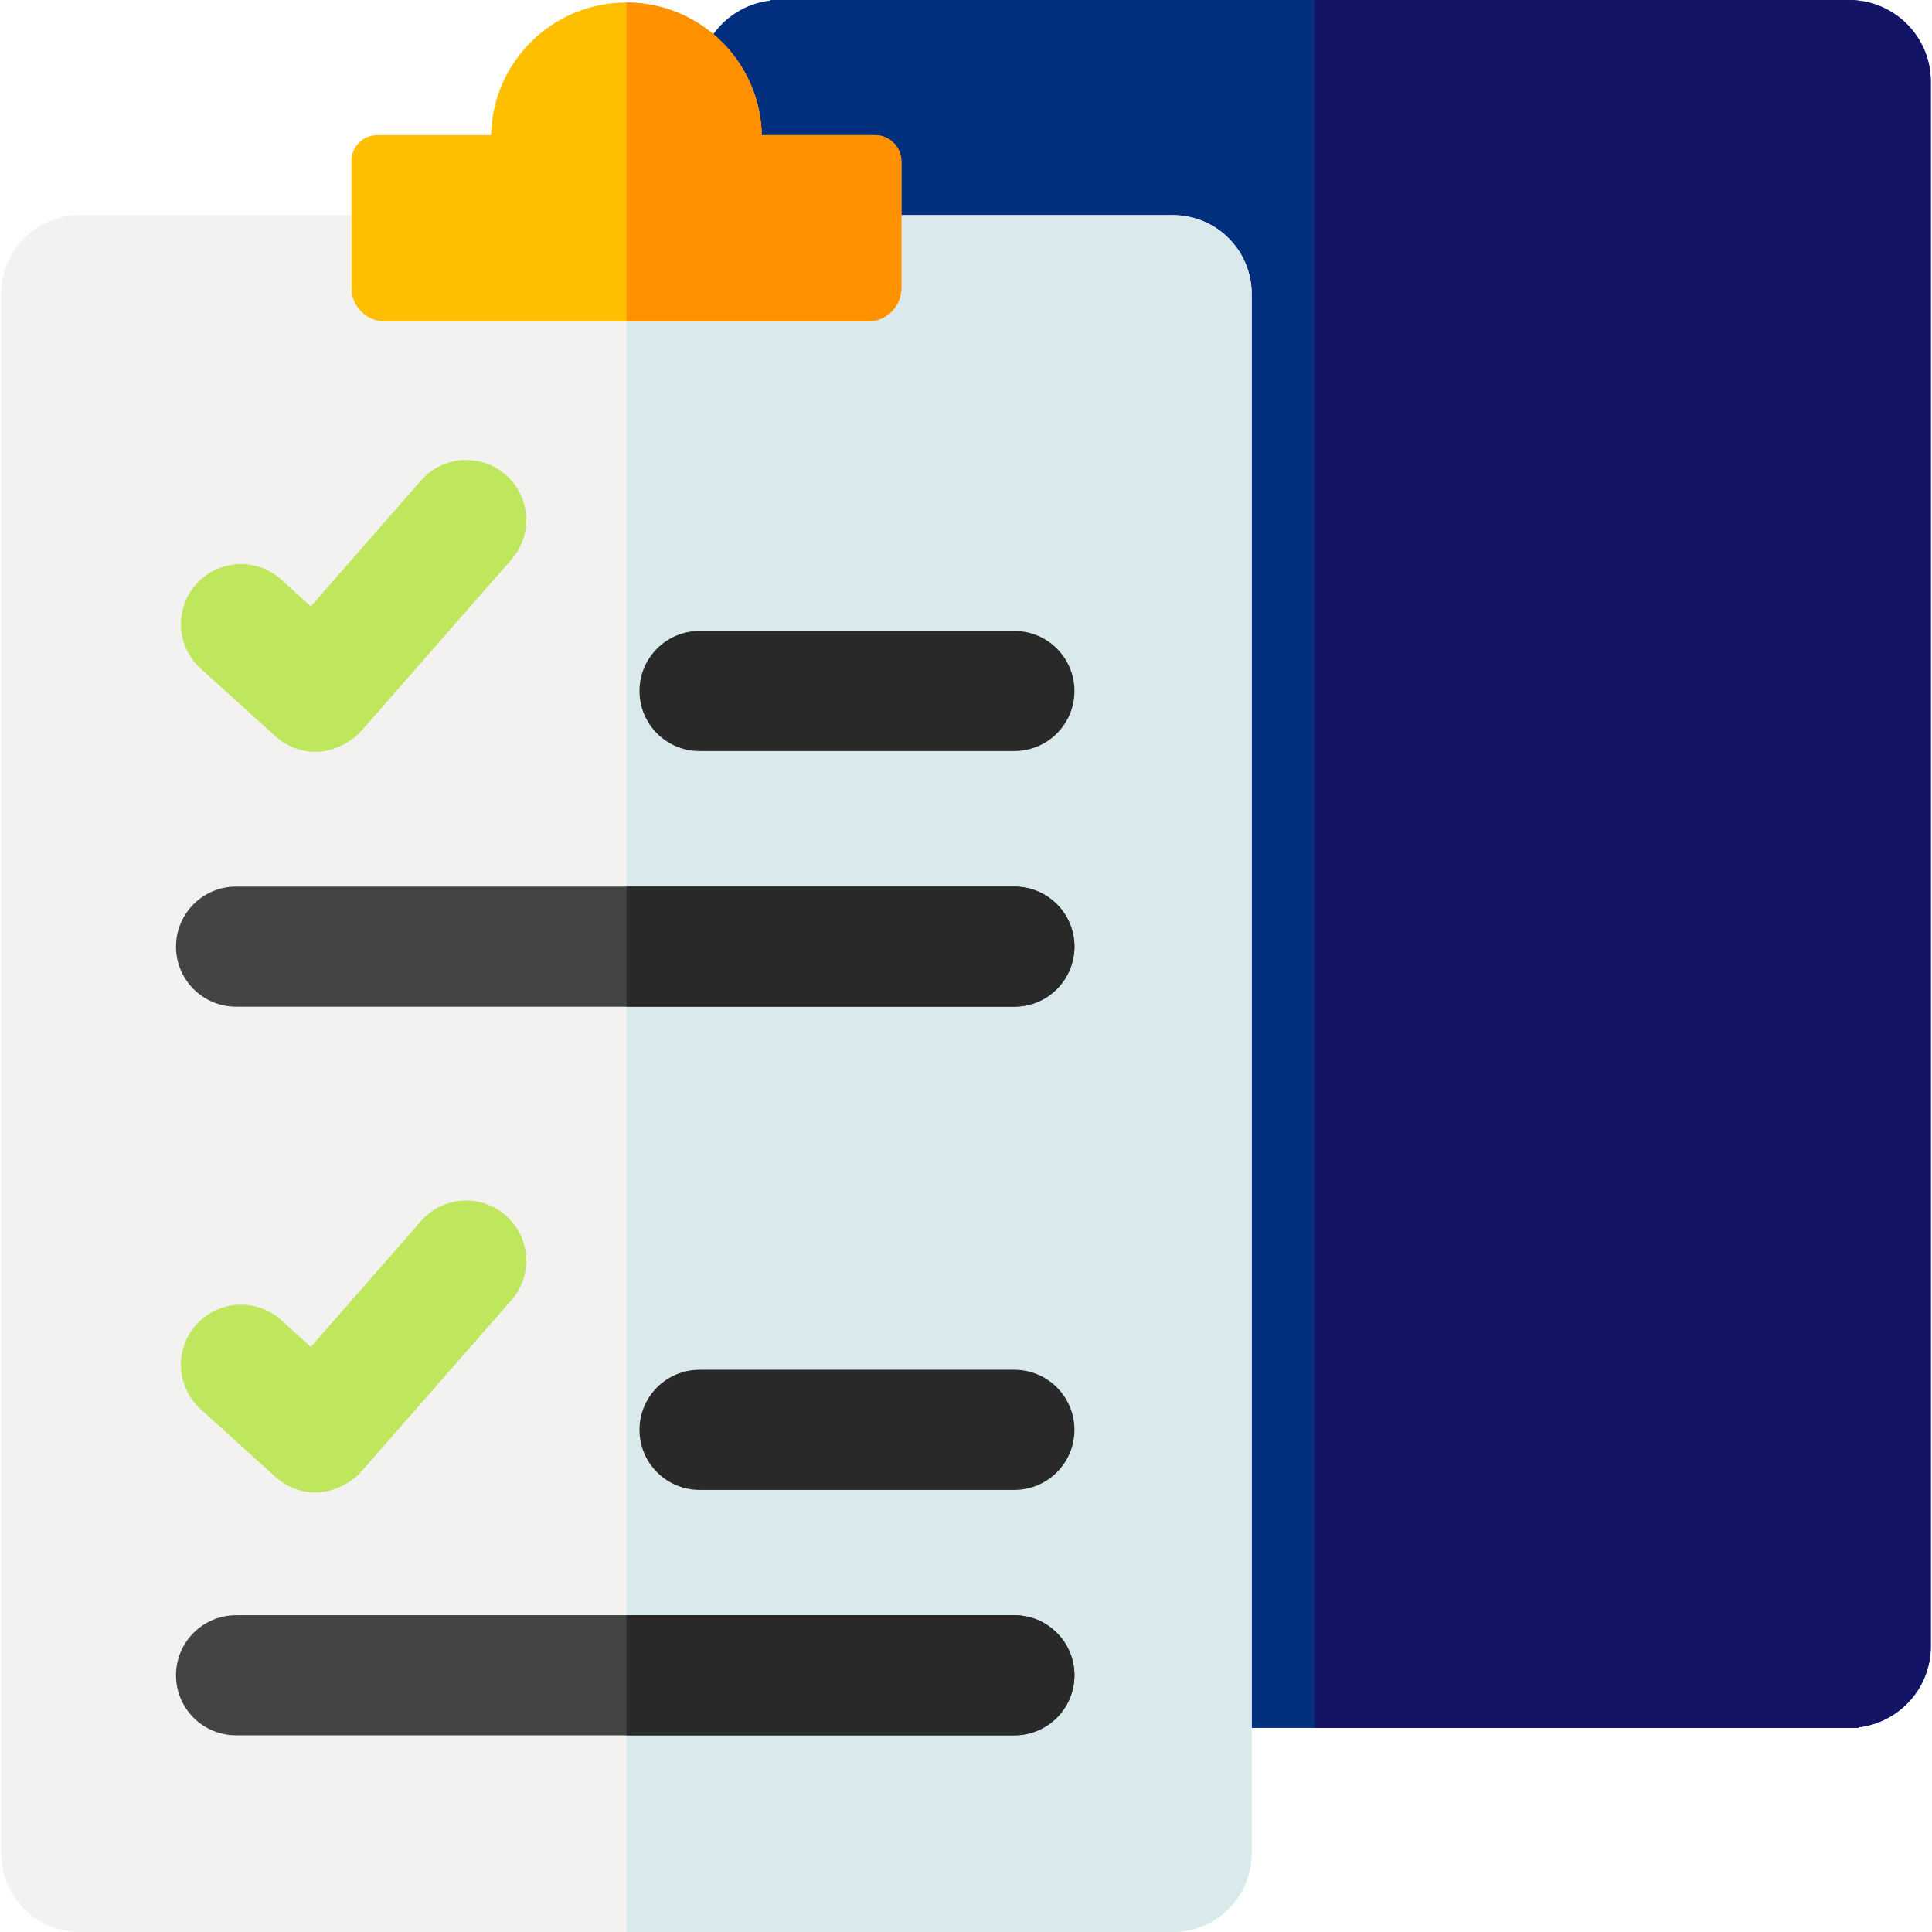
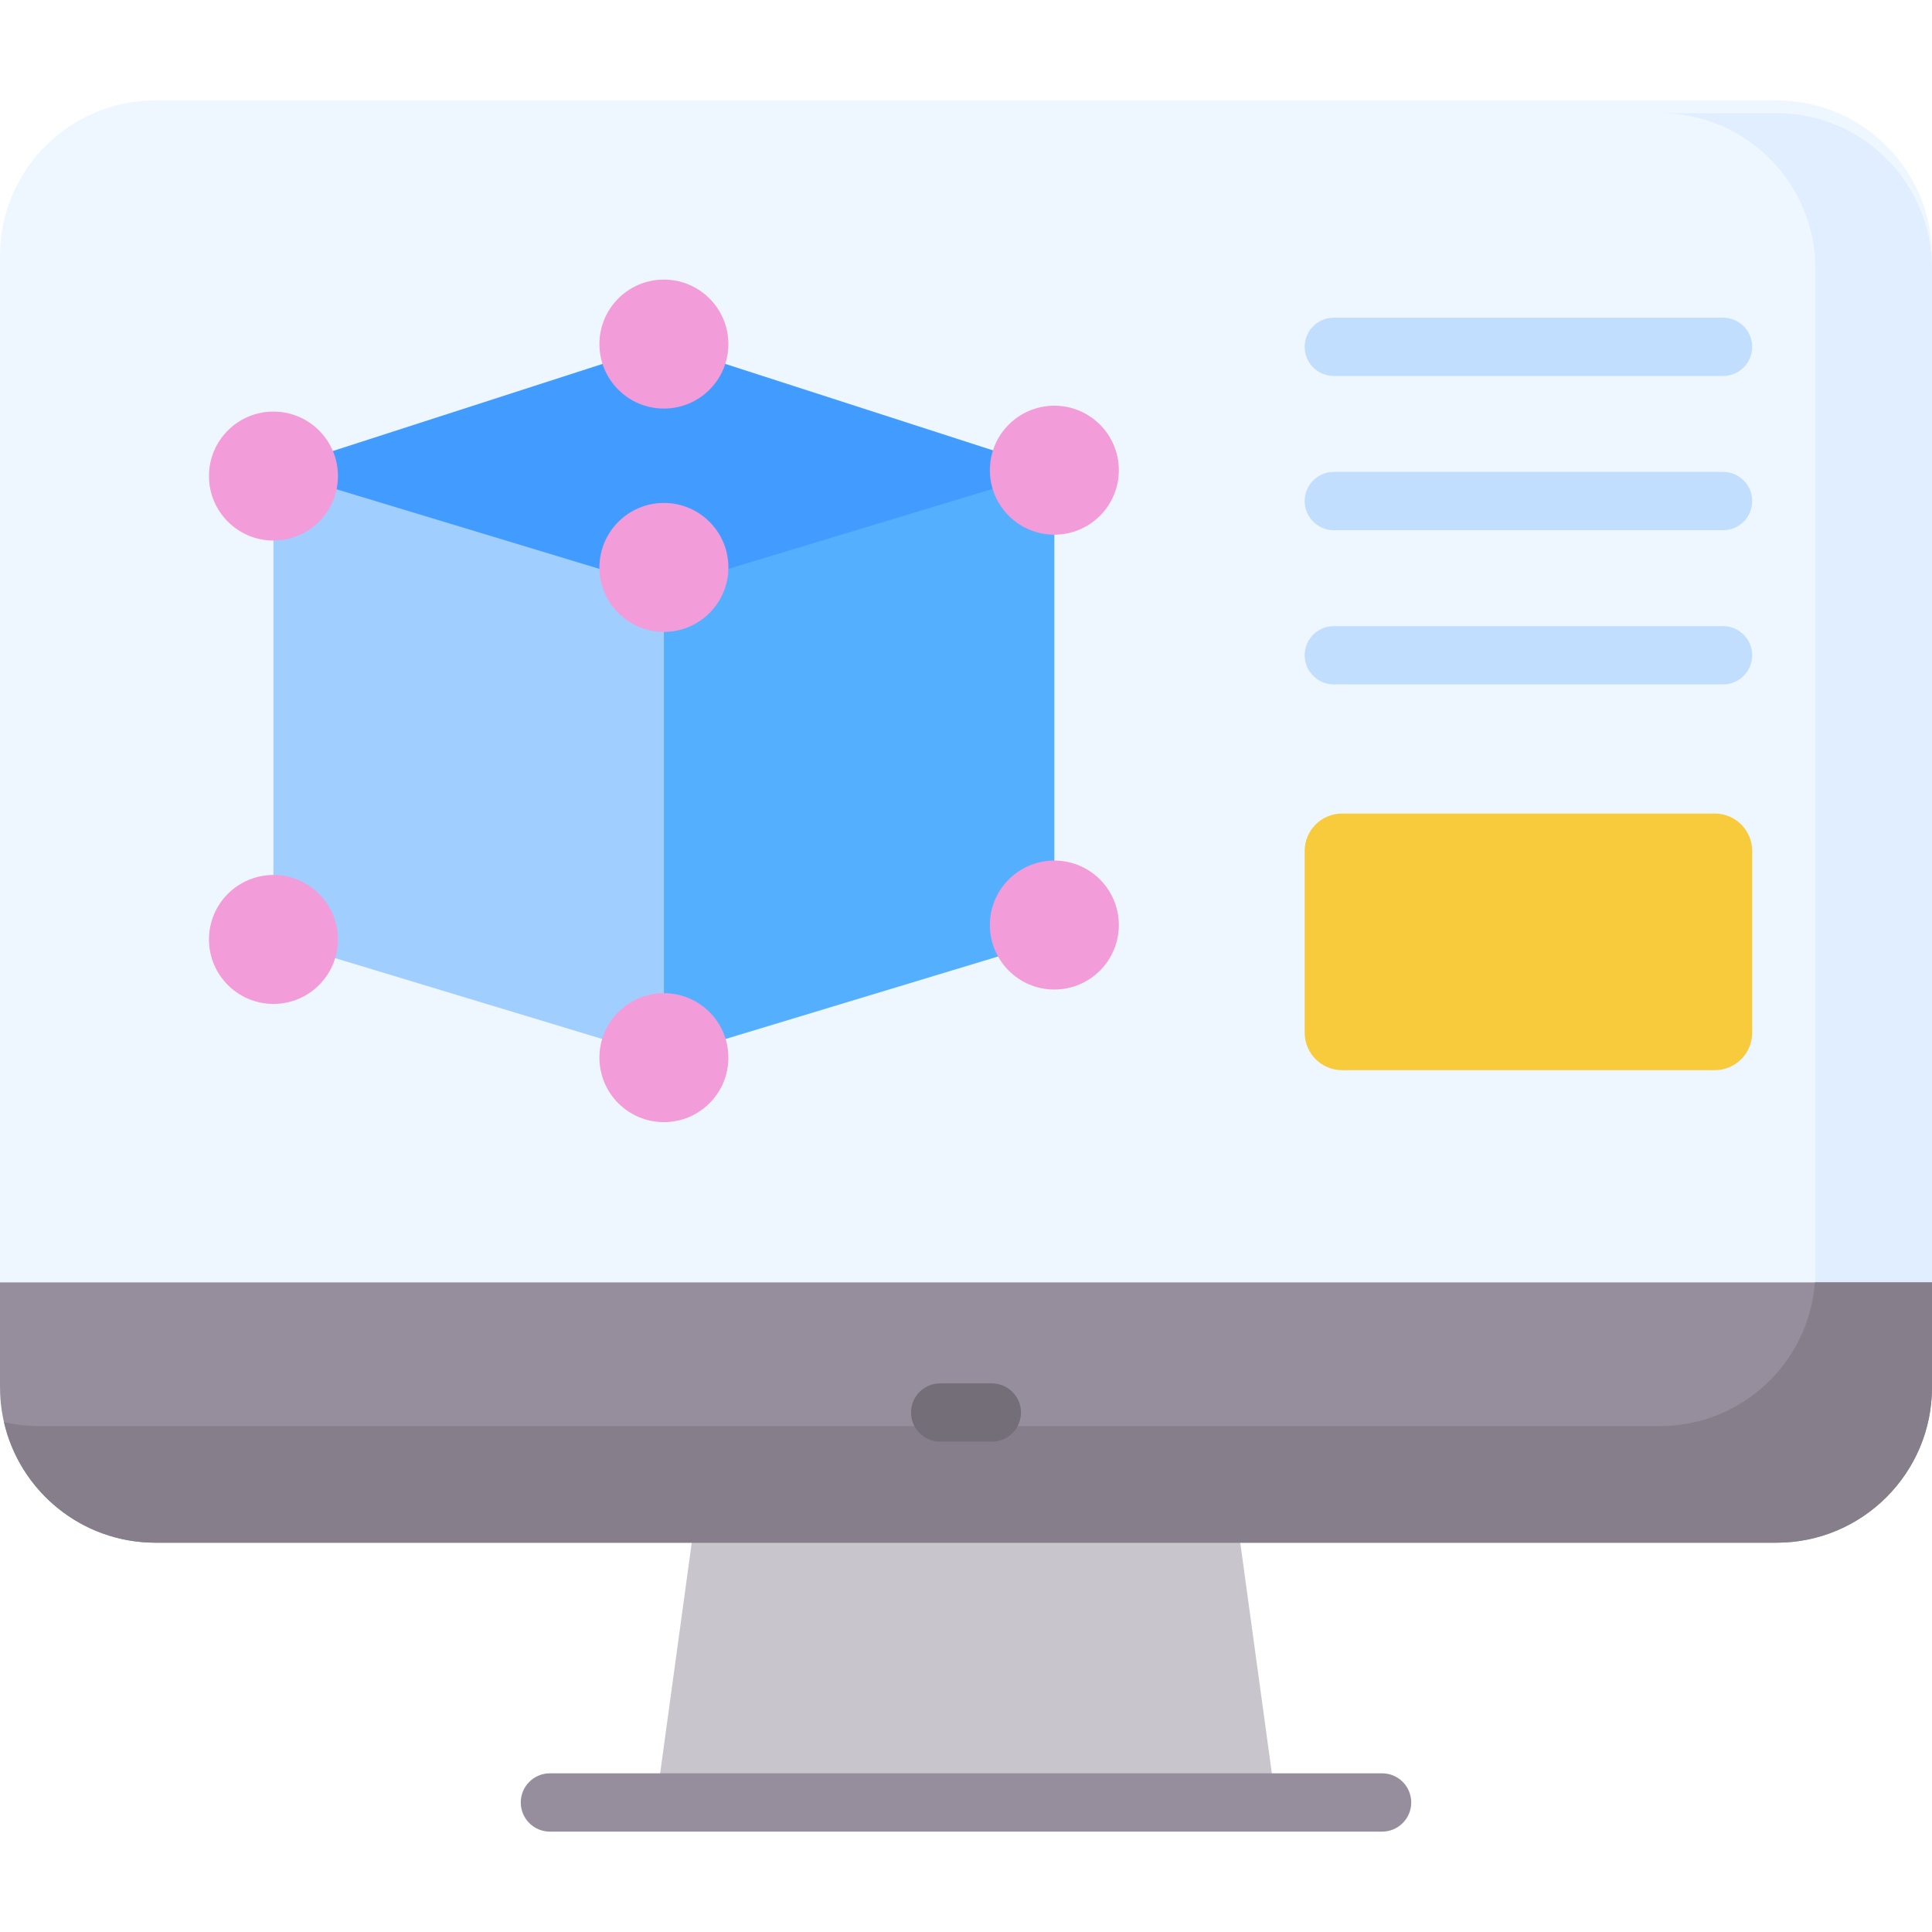
- <svg xmlns="http://www.w3.org/2000/svg" id="Layer_1" enable-background="new 0 0 512.033 512.033" height="512" viewBox="0 0 512.033 512.033" width="512">
+ <svg xmlns="http://www.w3.org/2000/svg" id="Capa_1" enable-background="new 0 0 512 512" viewBox="0 0 512 512">
  <g>
-     <path d="m490.093 0h-285.975l.043.153c-10.771 1.232-19.14 10.368-19.14 21.468v414.7c0 11.941 9.68 21.621 21.621 21.621h285.975l-.043-.153c10.771-1.232 19.14-10.367 19.14-21.468v-414.7c0-11.941-9.68-21.621-21.621-21.621z" fill="#012f7e" />
-     <path d="m93.167 57.018h-71.98c-11.525 0-20.868 9.343-20.868 20.868v413.279c0 11.525 9.343 20.868 20.868 20.868h289.673c11.525 0 20.868-9.343 20.868-20.868v-413.279c0-11.525-9.343-20.868-20.868-20.868h-72.01" fill="#f4f1f1" />
    <g>
-       <path d="m83.691 199.265c-3.935 0-7.743-1.459-10.677-4.113l-19.824-17.936c-6.518-5.897-7.021-15.961-1.124-22.479 5.898-6.519 15.961-7.02 22.479-1.124l7.829 7.083 29.209-33.358c5.79-6.613 15.845-7.279 22.457-1.489 6.613 5.79 7.28 15.844 1.489 22.457l-39.865 45.528c-2.092 2.405-6.905 5.418-11.973 5.431z" fill="#bee75e" />
+       <g>
+         <path d="m338.115 477.673h-164.229l10.302-75.189h143.624z" fill="#c9c5cd" />
+       </g>
    </g>
    <g>
-       <path d="m83.691 395.543c-3.935 0-7.743-1.459-10.677-4.113l-19.824-17.936c-6.518-5.897-7.021-15.961-1.124-22.479s15.961-7.021 22.479-1.124l7.829 7.083 29.209-33.358c5.79-6.614 15.845-7.279 22.457-1.489 6.613 5.79 7.28 15.845 1.489 22.457l-39.865 45.528c-2.092 2.404-6.905 5.417-11.973 5.431z" fill="#bee75e" />
-     </g>
-     <path d="m489.836 0h-141.469v457.942h144.023l-.043-.153c10.899-1.232 19.367-10.368 19.367-21.468v-414.7c0-11.941-9.795-21.621-21.878-21.621z" fill="#141466" />
-     <path d="m310.859 57.018h-144.836v455.015h144.836c11.525 0 20.868-9.343 20.868-20.868v-413.279c0-11.525-9.343-20.868-20.868-20.868z" fill="#daeaec" />
-     <path d="m201.893 35.821c-.392-19.481-16.295-35.156-35.87-35.156s-35.478 15.675-35.87 35.156h-30.209c-3.754 0-6.796 3.043-6.796 6.796v33.697c0 4.896 3.969 8.865 8.865 8.865h128.021c4.896 0 8.865-3.969 8.865-8.865v-33.497c0-3.864-3.132-6.996-6.996-6.996z" fill="#fdbf00" />
-     <path d="m231.902 35.821h-30.009c-.392-19.481-16.295-35.156-35.87-35.156v84.514h64.01c4.896 0 8.865-3.969 8.865-8.865v-33.497c0-3.864-3.132-6.996-6.996-6.996z" fill="#ff9100" />
-     <g>
-       <path d="m268.841 199.05h-83.446c-8.789 0-15.915-7.125-15.915-15.915s7.125-15.915 15.915-15.915h83.446c8.789 0 15.915 7.125 15.915 15.915s-7.126 15.915-15.915 15.915z" fill="#292929" />
+       <g>
+         <path d="m512 339.84v-272.032c0-22.758-18.449-41.207-41.207-41.207h-429.586c-22.758 0-41.207 18.449-41.207 41.207v272.032l262.326 9.757z" fill="#eef7ff" />
+       </g>
    </g>
    <g>
-       <path d="m268.841 266.801h-206.281c-8.789 0-15.915-7.125-15.915-15.915 0-8.789 7.125-15.915 15.915-15.915h206.281c8.789 0 15.915 7.125 15.915 15.915 0 8.789-7.126 15.915-15.915 15.915z" fill="#444" />
+       <g>
+         <path d="m481.095 71.194v281.789l30.905-13.143v-268.646c0-22.758-18.449-41.207-41.207-41.207h-30.905c22.758 0 41.207 18.449 41.207 41.207z" fill="#e0eeff" />
+       </g>
    </g>
    <g>
-       <path d="m268.841 394.86h-83.446c-8.789 0-15.915-7.125-15.915-15.915s7.125-15.915 15.915-15.915h83.446c8.789 0 15.915 7.125 15.915 15.915s-7.126 15.915-15.915 15.915z" fill="#292929" />
+       <g>
+         <path d="m0 339.84v27.784c0 22.758 18.449 41.207 41.207 41.207h429.586c22.758 0 41.207-18.449 41.207-41.207v-27.784z" fill="#968e9c" />
+       </g>
    </g>
    <g>
-       <path d="m268.841 459.91h-206.281c-8.789 0-15.915-7.125-15.915-15.915s7.125-15.915 15.915-15.915h206.281c8.789 0 15.915 7.125 15.915 15.915s-7.126 15.915-15.915 15.915z" fill="#444" />
+       <g>
+         <path d="m480.965 339.84c-1.598 21.297-19.371 38.084-41.077 38.084h-429.586c-3.181 0-6.273-.372-9.247-1.055 4.198 18.304 20.575 31.962 40.153 31.962h429.586c22.758 0 41.207-18.449 41.207-41.207v-27.784z" fill="#867f8b" />
+       </g>
    </g>
-     <g fill="#292929">
-       <path d="m268.841 266.801c8.789 0 15.915-7.125 15.915-15.915 0-8.789-7.125-15.915-15.915-15.915h-102.818v31.829h102.818z" />
-       <path d="m268.841 459.91c8.789 0 15.915-7.125 15.915-15.915s-7.125-15.915-15.915-15.915h-102.818v31.829h102.818z" />
+     <g>
+       <g>
+         <path d="m175.942 280.288-103.473-31.326v-124.356l119.005 18.646z" fill="#a0cfff" />
+       </g>
+     </g>
+     <g>
+       <g>
+         <path d="m279.415 248.962-103.473 31.326v-124.357l38.791-22.981 64.682-8.344z" fill="#54afff" />
+       </g>
+     </g>
+     <g>
+       <g>
+         <path d="m72.469 124.606 103.473 31.325 103.473-31.325-103.473-33.421z" fill="#429cff" />
+       </g>
+     </g>
+     <g>
+       <g>
+         <circle cx="175.942" cy="91.185" fill="#f29cda" r="17.089" />
+       </g>
+     </g>
+     <g>
+       <g>
+         <circle cx="175.942" cy="150.376" fill="#f29cda" r="17.089" />
+       </g>
+     </g>
+     <g>
+       <g>
+         <circle cx="175.942" cy="280.288" fill="#f29cda" r="17.089" />
+       </g>
+     </g>
+     <g>
+       <g>
+         <circle cx="72.469" cy="248.962" fill="#f29cda" r="17.089" />
+       </g>
+     </g>
+     <g>
+       <g>
+         <circle cx="72.469" cy="126.163" fill="#f29cda" r="17.089" />
+       </g>
+     </g>
+     <g>
+       <g>
+         <circle cx="279.415" cy="124.606" fill="#f29cda" r="17.089" />
+       </g>
+     </g>
+     <g>
+       <g>
+         <circle cx="279.415" cy="245.145" fill="#f29cda" r="17.089" />
+       </g>
+     </g>
+     <g>
+       <g>
+         <path d="m454.433 283.605h-98.768c-5.474 0-9.912-4.438-9.912-9.912v-48.185c0-5.474 4.438-9.912 9.912-9.912h98.768c5.474 0 9.912 4.438 9.912 9.912v48.185c.001 5.474-4.437 9.912-9.912 9.912z" fill="#f8cb3c" />
+       </g>
+     </g>
+     <g>
+       <g>
+         <path d="m366.266 485.399h-220.532c-4.268 0-7.726-3.459-7.726-7.726s3.459-7.726 7.726-7.726h220.532c4.268 0 7.726 3.459 7.726 7.726.001 4.267-3.458 7.726-7.726 7.726z" fill="#968e9c" />
+       </g>
+     </g>
+     <g>
+       <g>
+         <path d="m262.843 382.062h-13.685c-4.268 0-7.726-3.459-7.726-7.726s3.459-7.726 7.726-7.726h13.685c4.268 0 7.726 3.459 7.726 7.726s-3.459 7.726-7.726 7.726z" fill="#736e78" />
+       </g>
+     </g>
+     <g>
+       <g>
+         <path d="m456.619 99.641h-103.14c-4.268 0-7.726-3.459-7.726-7.726s3.459-7.726 7.726-7.726h103.141c4.268 0 7.726 3.459 7.726 7.726s-3.459 7.726-7.727 7.726z" fill="#c2deff" />
+       </g>
+     </g>
+     <g>
+       <g>
+         <path d="m456.619 140.509h-103.14c-4.268 0-7.726-3.459-7.726-7.726s3.459-7.726 7.726-7.726h103.141c4.268 0 7.726 3.459 7.726 7.726 0 4.266-3.459 7.726-7.727 7.726z" fill="#c2deff" />
+       </g>
+     </g>
+     <g>
+       <g>
+         <path d="m456.619 181.376h-103.14c-4.268 0-7.726-3.459-7.726-7.726s3.459-7.726 7.726-7.726h103.141c4.268 0 7.726 3.459 7.726 7.726s-3.459 7.726-7.727 7.726z" fill="#c2deff" />
+       </g>
    </g>
  </g>
+   <g />
+   <g />
+   <g />
+   <g />
+   <g />
+   <g />
+   <g />
+   <g />
+   <g />
+   <g />
+   <g />
+   <g />
+   <g />
+   <g />
+   <g />
</svg>
